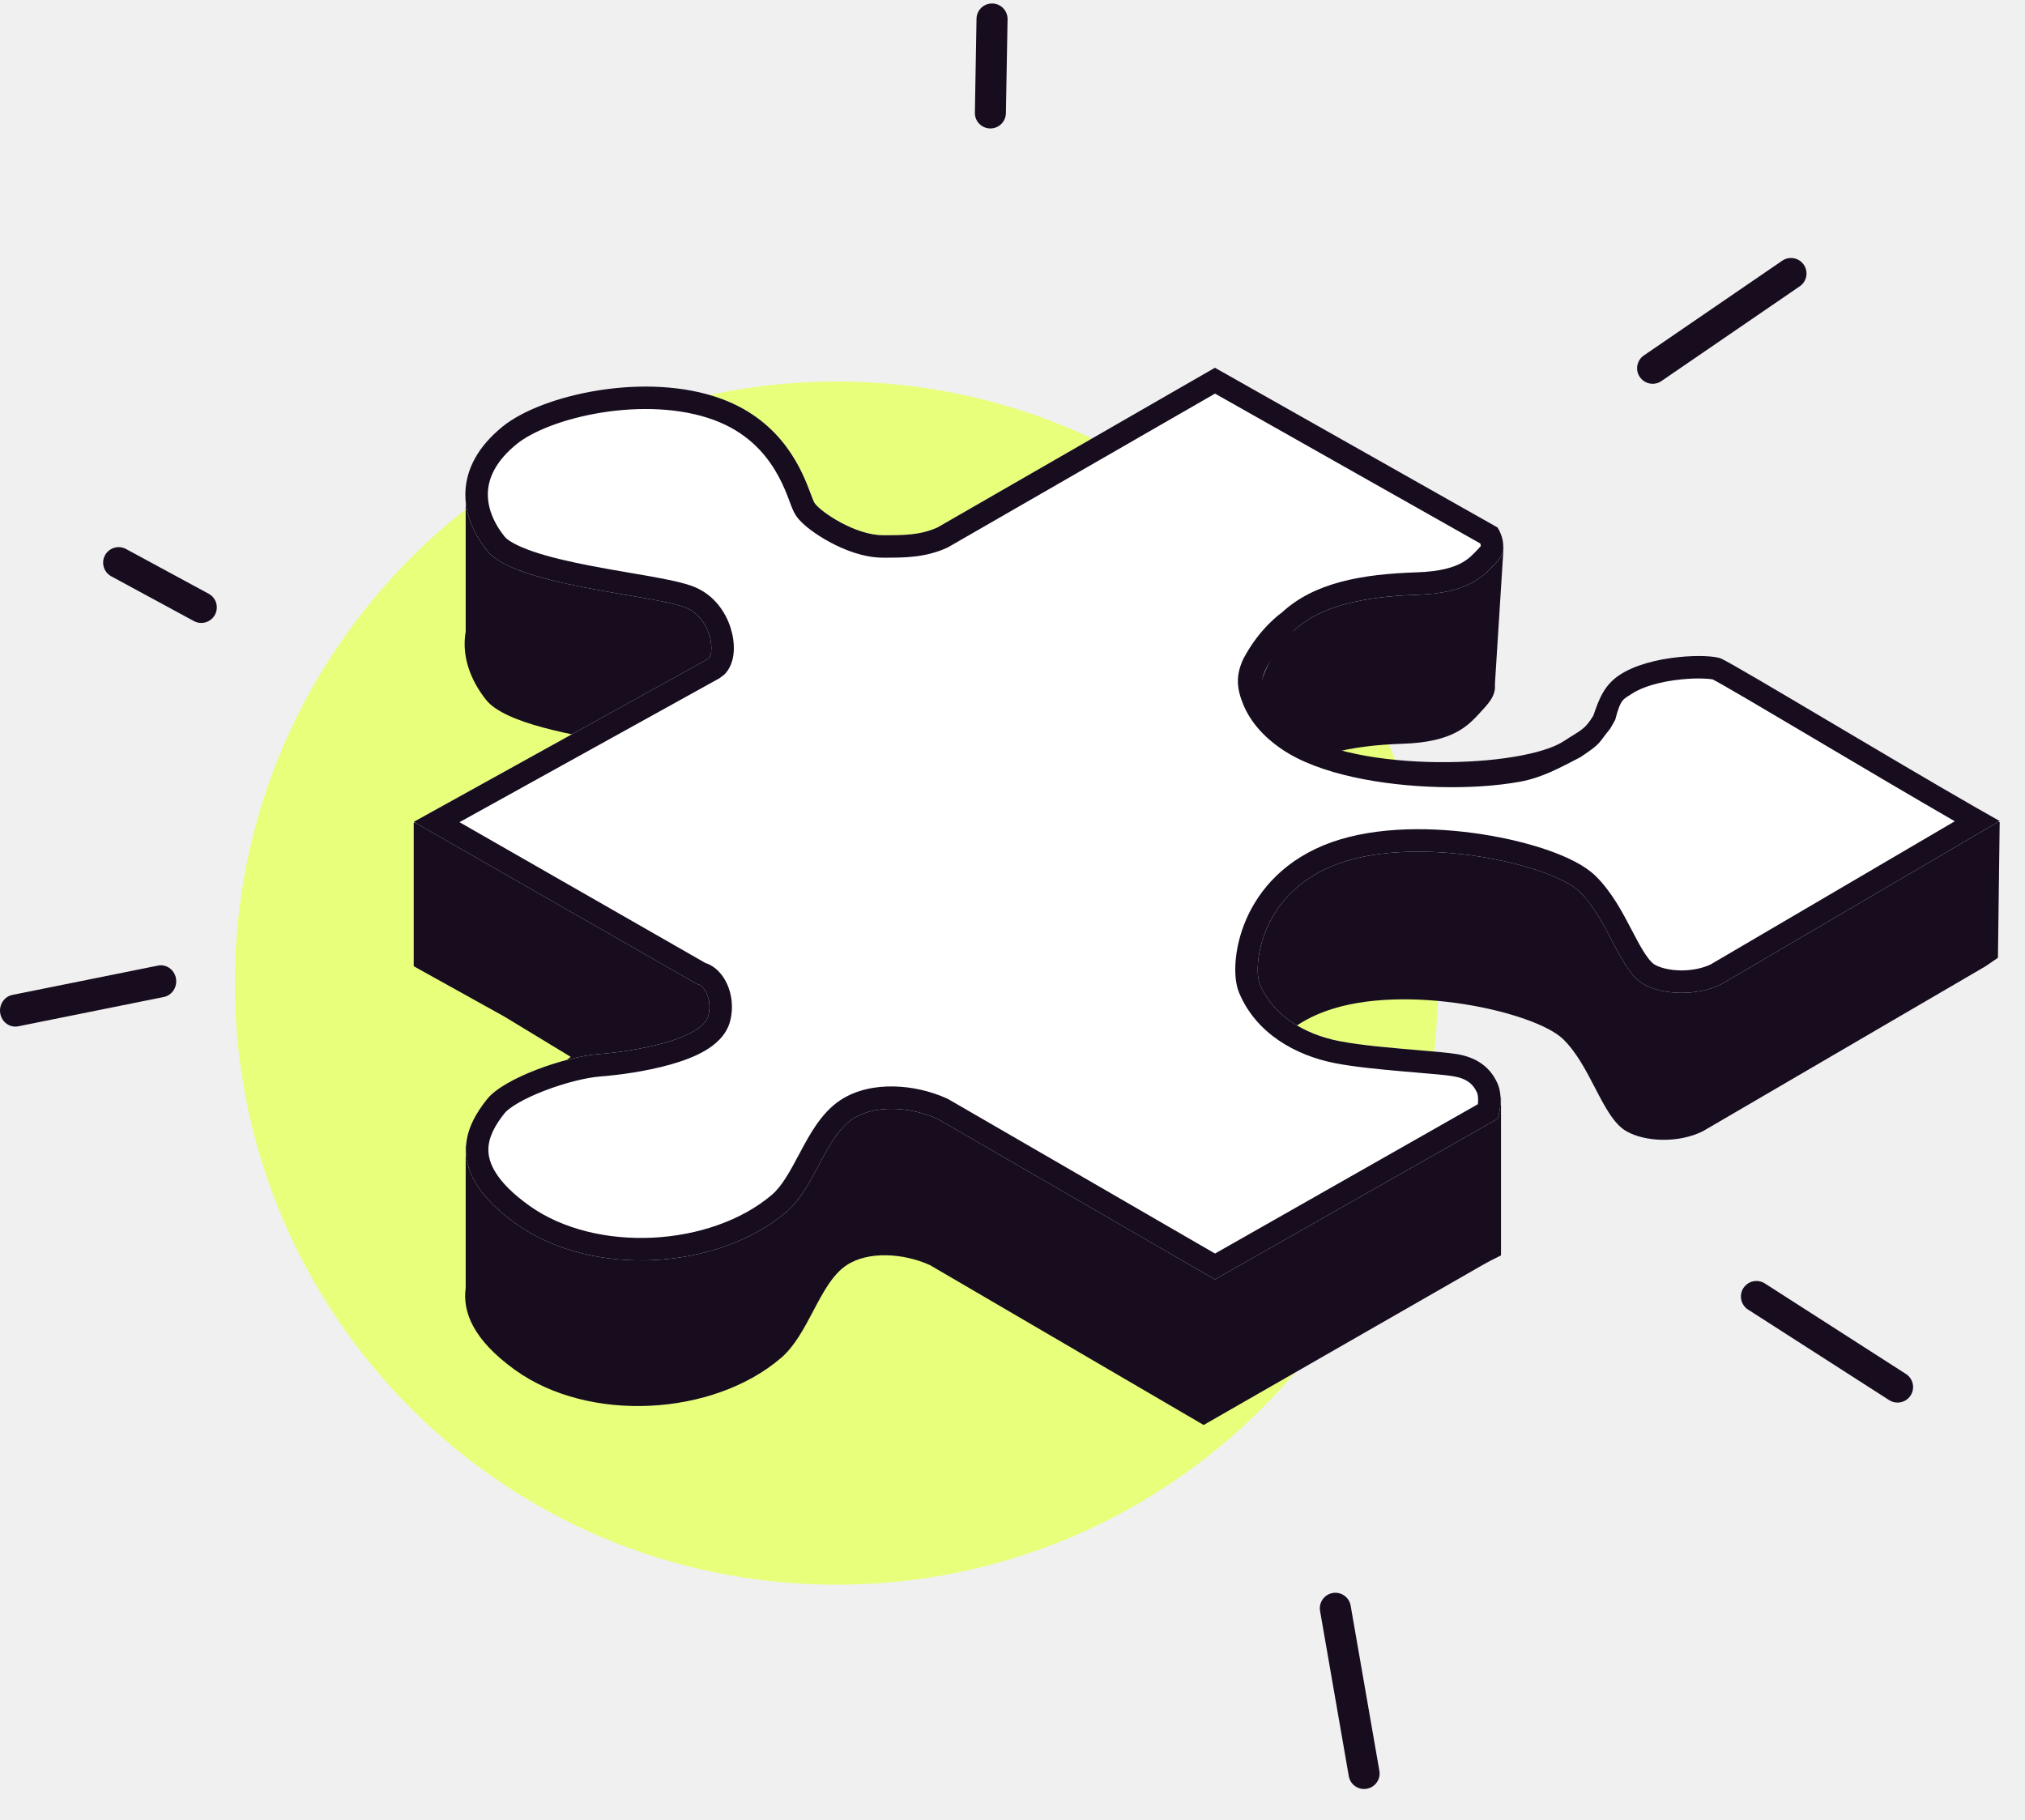
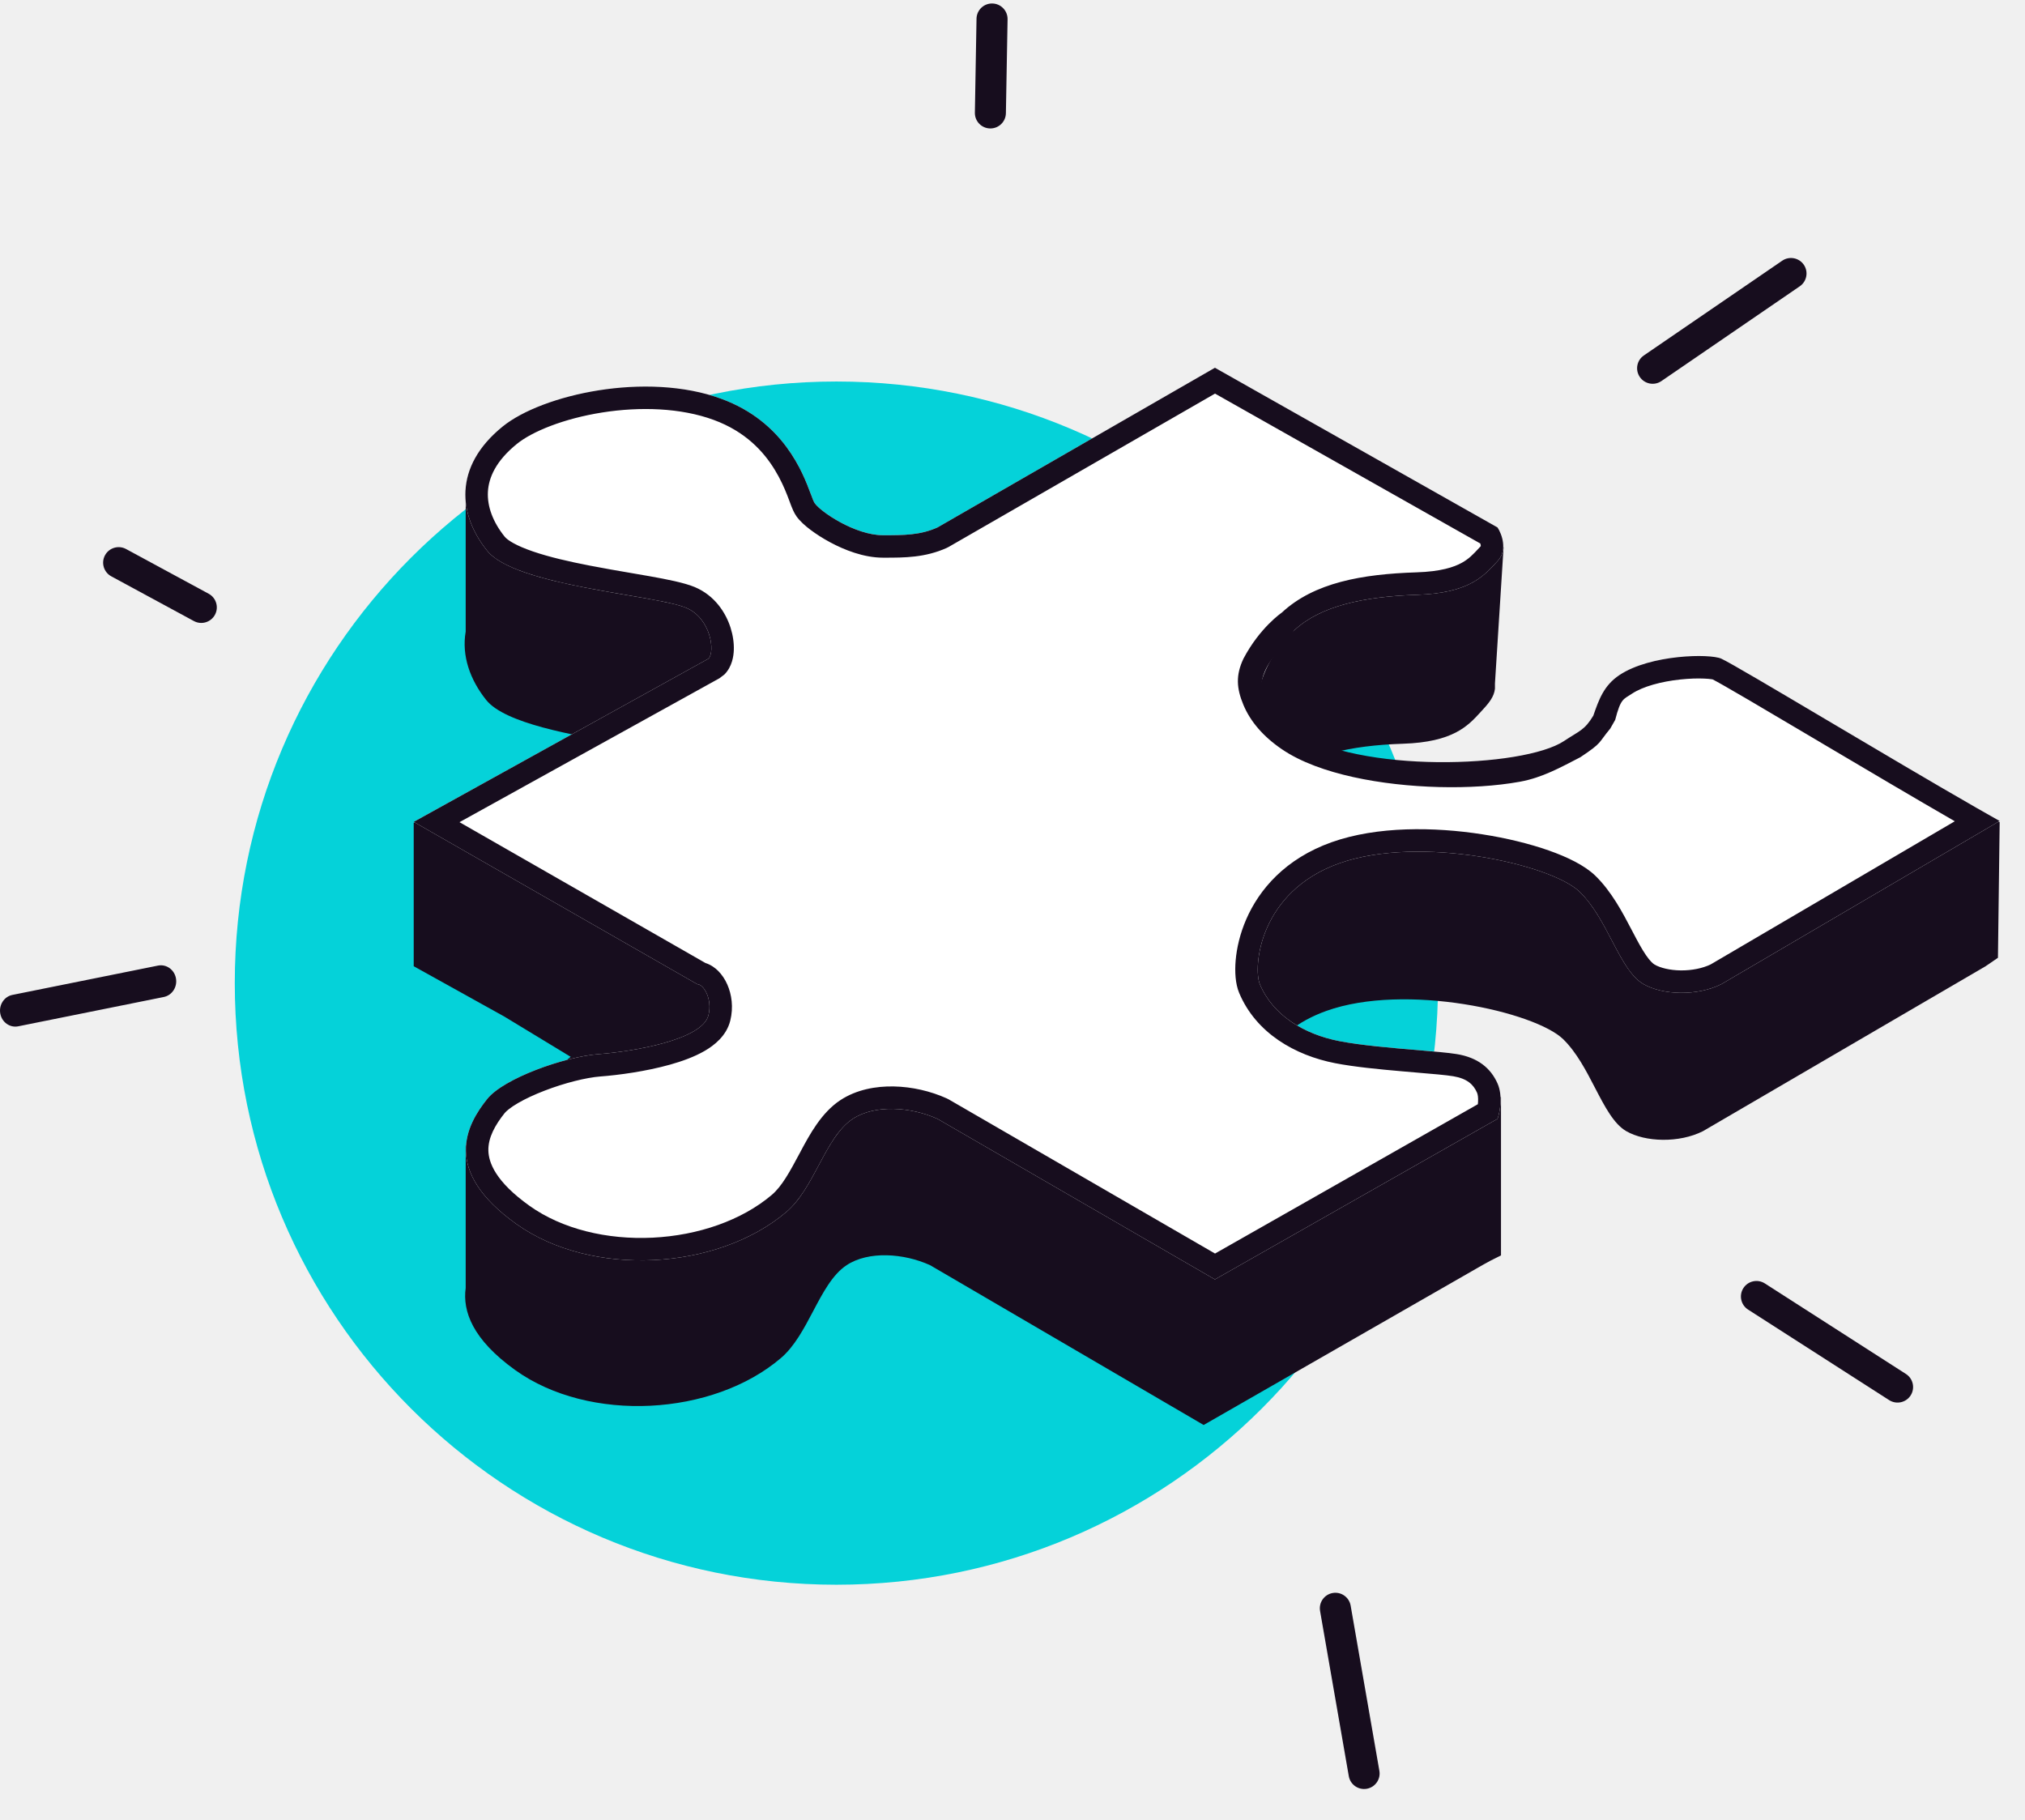
<svg xmlns="http://www.w3.org/2000/svg" width="69" height="62" viewBox="0 0 69 62" fill="none">
  <g id="Group 3">
-     <rect id="Rectangle 49" x="8" y="13" width="41" height="41" rx="20.5" fill="#E8FF7C" />
+     <rect id="Rectangle 49" x="8" y="13" width="41" height="41" rx="20.5" fill="#05d2d9" />
    <g id="Group 2">
      <path id="Union" d="M50.507 43.112C50.507 43.112 50.733 42.985 50.791 42.956L51.145 42.779V37.384L43.113 36.002C43.532 35.386 44.191 34.806 45.194 34.447C47.894 33.481 52.307 34.477 53.266 35.413C53.722 35.86 54.047 36.485 54.349 37.069C54.682 37.71 54.989 38.3 55.414 38.545C56.065 38.92 57.214 38.955 58.027 38.545L67.657 32.925L68.078 32.637L68.137 28.009L59.015 28.036C58.503 27.756 58.149 27.566 58.027 27.509C57.655 27.336 55.702 27.362 54.646 28.036H42.672C42.896 27.42 43.322 26.884 43.684 26.543C44.555 25.724 46.007 25.402 47.807 25.343C49.51 25.288 50.018 24.735 50.436 24.279L50.437 24.278C50.46 24.252 50.484 24.227 50.507 24.201C50.751 23.939 50.909 23.734 50.939 23.469V23.292L51.233 18.646H42.769L41.013 17.644L38.969 18.832L36.919 18.932L28.992 21.772L27.047 21.021C26.631 20.22 25.879 19.234 24.434 18.698C23.165 18.228 21.651 18.194 20.29 18.414L15.868 16.707V21.522C15.724 22.354 16.024 23.172 16.565 23.85C17.204 24.651 19.496 25.047 21.262 25.353C22.108 25.5 22.834 25.625 23.199 25.765L23.447 25.899L14.097 28.036V32.925L17.18 34.637L19.444 36.011L15.868 39.043V43.888C15.76 44.68 16.097 45.638 17.553 46.684C20.079 48.498 24.299 48.252 26.611 46.274C27.074 45.878 27.394 45.272 27.706 44.681C28.041 44.046 28.366 43.43 28.847 43.112C29.59 42.62 30.793 42.702 31.693 43.112L41.013 48.557L50.507 43.112Z" fill="#170D1E" />
      <path id="Vector 1" d="M51.027 17.973L41.397 12.531L31.944 17.973C31.355 18.238 30.795 18.238 30.088 18.238C29.138 18.238 27.968 17.444 27.762 17.149C27.556 16.855 27.143 14.531 24.581 13.59C22.019 12.648 18.47 13.447 17.131 14.531C15.423 15.914 15.629 17.561 16.601 18.768C17.572 19.974 22.314 20.268 23.374 20.709C24.222 21.062 24.375 22.21 24.14 22.445L14.097 28.005L23.757 33.536C23.973 33.536 24.28 34.036 24.14 34.595C23.928 35.442 21.558 35.831 20.4 35.919C19.241 36.007 17.166 36.742 16.601 37.449C15.894 38.331 15.04 39.89 17.602 41.714C20.164 43.538 24.445 43.29 26.79 41.302C27.762 40.479 28.115 38.743 29.058 38.125C29.812 37.631 31.031 37.713 31.944 38.125L41.397 43.597L51.027 38.125C51.106 37.9 51.215 37.343 51.027 36.919C50.791 36.389 50.35 36.036 49.643 35.919C48.936 35.801 46.845 35.713 45.638 35.477C44.43 35.242 43.37 34.595 42.928 33.536C42.693 32.971 42.899 30.388 45.638 29.417C48.377 28.446 52.853 29.447 53.825 30.388C54.797 31.329 55.179 33.065 56.004 33.536C56.664 33.912 57.83 33.948 58.654 33.536L68.137 27.976C65.182 26.318 59.26 22.724 58.654 22.445C58.272 22.268 56.24 22.298 55.179 23.004C54.119 23.71 54.67 25.133 53.257 26.014C51.821 26.91 46.351 27.031 44.106 25.74C41.849 24.441 43.223 22.298 44.106 21.474C44.99 20.65 46.462 20.327 48.288 20.268C50.114 20.209 50.585 19.591 51.027 19.121C51.38 18.744 51.174 18.199 51.027 17.973Z" fill="white" />
      <path id="Vector 1 (Stroke)" fill-rule="evenodd" clip-rule="evenodd" d="M31.944 38.125L41.397 43.597L51.027 38.125C51.106 37.9 51.215 37.343 51.027 36.919C50.791 36.389 50.35 36.036 49.643 35.919C49.362 35.872 48.863 35.83 48.287 35.781C47.414 35.708 46.365 35.619 45.638 35.477C44.43 35.242 43.37 34.595 42.928 33.536C42.693 32.971 42.899 30.388 45.638 29.417C48.377 28.446 52.853 29.447 53.825 30.388C54.288 30.837 54.617 31.465 54.924 32.052C55.262 32.696 55.572 33.289 56.004 33.536C56.664 33.912 57.83 33.948 58.654 33.536L68.137 27.976C67.899 27.842 67.641 27.696 67.368 27.54C65.885 26.69 63.959 25.549 62.29 24.56C60.463 23.478 58.946 22.579 58.654 22.445C58.272 22.268 56.24 22.298 55.179 23.004C54.648 23.358 54.479 23.844 54.291 24.386C53.99 24.886 53.825 24.896 53.295 25.249C51.91 26.172 46.256 26.367 44.106 24.896C41.957 23.425 43.445 22.445 44.106 21.474C44.99 20.65 46.462 20.327 48.288 20.268C50.016 20.212 50.531 19.656 50.955 19.198C50.979 19.172 51.003 19.146 51.027 19.121C51.38 18.744 51.174 18.199 51.027 17.973L41.397 12.531L31.944 17.973C31.355 18.238 30.795 18.238 30.088 18.238C29.138 18.238 27.968 17.444 27.762 17.149C27.726 17.099 27.685 16.988 27.627 16.834C27.35 16.095 26.702 14.369 24.581 13.59C22.019 12.648 18.47 13.447 17.131 14.531C15.423 15.914 15.629 17.561 16.601 18.768C17.249 19.572 19.573 19.971 21.364 20.278C22.259 20.431 23.021 20.562 23.374 20.709C24.222 21.062 24.375 22.21 24.14 22.445L14.097 28.005L23.757 33.536C23.973 33.536 24.28 34.036 24.14 34.595C23.928 35.442 21.558 35.831 20.4 35.919C19.241 36.007 17.166 36.742 16.601 37.449C15.894 38.331 15.04 39.89 17.602 41.714C20.164 43.538 24.445 43.29 26.79 41.302C27.259 40.905 27.584 40.295 27.901 39.701C28.24 39.064 28.57 38.445 29.058 38.125C29.812 37.631 31.031 37.713 31.944 38.125ZM24.036 32.814C24.231 32.876 24.376 32.991 24.463 33.076C24.603 33.213 24.708 33.379 24.782 33.547C24.931 33.884 24.997 34.322 24.883 34.78C24.753 35.299 24.337 35.62 24.014 35.808C23.664 36.011 23.242 36.163 22.831 36.278C22.004 36.51 21.069 36.635 20.458 36.681C19.977 36.718 19.244 36.899 18.553 37.166C18.213 37.297 17.903 37.441 17.655 37.585C17.393 37.737 17.253 37.859 17.198 37.926C16.871 38.336 16.63 38.764 16.641 39.209C16.651 39.608 16.876 40.258 18.046 41.091C19.157 41.882 20.686 42.25 22.24 42.174C23.794 42.098 25.277 41.582 26.295 40.719C26.645 40.422 26.908 39.934 27.259 39.277C27.266 39.264 27.273 39.251 27.28 39.237C27.581 38.674 27.986 37.913 28.638 37.486C29.184 37.128 29.845 37.008 30.456 37.021C31.075 37.033 31.71 37.18 32.259 37.428L32.328 37.463L41.401 42.715L50.356 37.627C50.359 37.602 50.361 37.576 50.363 37.549C50.373 37.395 50.353 37.287 50.327 37.23C50.206 36.956 49.994 36.753 49.517 36.673C49.27 36.632 48.816 36.594 48.247 36.546C48.093 36.533 47.931 36.519 47.762 36.504C47.005 36.438 46.141 36.355 45.491 36.228C44.133 35.963 42.796 35.206 42.222 33.83C42.093 33.522 42.071 33.109 42.104 32.725C42.14 32.31 42.248 31.823 42.465 31.324C42.906 30.311 43.794 29.259 45.382 28.696C46.923 28.15 48.872 28.174 50.512 28.43C51.343 28.559 52.126 28.753 52.775 28.981C53.396 29.2 53.99 29.483 54.358 29.839C54.913 30.377 55.295 31.109 55.589 31.671C55.609 31.709 55.629 31.747 55.648 31.783C55.81 32.093 55.946 32.345 56.084 32.546C56.224 32.75 56.324 32.837 56.384 32.872C56.569 32.977 56.887 33.063 57.275 33.067C57.646 33.07 58.011 32.997 58.291 32.862L66.608 27.985C65.248 27.201 63.597 26.224 62.124 25.352L61.901 25.219C61.024 24.7 60.22 24.224 59.589 23.854C58.928 23.467 58.501 23.223 58.359 23.152C58.351 23.15 58.338 23.148 58.321 23.145C58.262 23.136 58.177 23.127 58.067 23.123C57.847 23.113 57.562 23.121 57.252 23.154C56.607 23.223 55.981 23.39 55.604 23.64C55.314 23.834 55.226 23.794 55.036 24.531L54.867 24.828C54.443 25.336 54.613 25.294 53.85 25.802C53.174 26.15 52.555 26.499 51.788 26.638C50.975 26.785 50.012 26.844 49.034 26.819C48.055 26.794 47.037 26.684 46.114 26.48C45.203 26.279 44.327 25.974 43.674 25.527C43.04 25.094 42.607 24.587 42.369 24.021C42.131 23.453 42.104 23.004 42.369 22.445C42.928 21.383 43.674 20.877 43.674 20.877C44.777 19.849 46.414 19.563 48.264 19.503C49.093 19.477 49.54 19.326 49.807 19.179C50.052 19.044 50.192 18.894 50.395 18.676C50.415 18.655 50.435 18.633 50.456 18.61C50.456 18.604 50.456 18.595 50.455 18.583C50.453 18.564 50.448 18.544 50.442 18.521L41.401 13.412L32.326 18.636L32.258 18.671C31.518 19.003 30.813 19.003 30.146 19.003C30.127 19.003 30.108 19.003 30.088 19.003C29.428 19.003 28.765 18.737 28.283 18.477C28.031 18.342 27.803 18.194 27.617 18.054C27.451 17.929 27.258 17.765 27.135 17.588C27.049 17.465 26.989 17.309 26.96 17.236C26.959 17.232 26.958 17.229 26.956 17.225C26.938 17.176 26.922 17.134 26.906 17.091C26.882 17.028 26.859 16.965 26.826 16.881C26.727 16.629 26.594 16.326 26.401 16.011C26.021 15.388 25.402 14.706 24.317 14.308C23.196 13.896 21.809 13.852 20.517 14.056C19.21 14.263 18.136 14.702 17.613 15.126C16.893 15.708 16.652 16.277 16.625 16.758C16.598 17.257 16.796 17.79 17.197 18.288C17.292 18.406 17.582 18.594 18.168 18.794C18.715 18.981 19.39 19.137 20.1 19.274C20.573 19.366 21.039 19.446 21.482 19.522C21.707 19.561 21.927 19.599 22.14 19.636C22.721 19.74 23.309 19.854 23.669 20.003C24.361 20.292 24.733 20.887 24.893 21.389C24.974 21.644 25.013 21.909 25.004 22.153C24.997 22.348 24.952 22.715 24.681 22.986L24.511 23.114L15.657 28.016L24.036 32.814Z" fill="#170D1E" />
      <path id="Vector 3 (Stroke)" fill-rule="evenodd" clip-rule="evenodd" d="M5.995 33.335C6.05 33.63 5.864 33.916 5.581 33.973L0.621 34.972C0.338 35.029 0.064 34.835 0.01 34.54C-0.045 34.245 0.14 33.959 0.423 33.902L5.383 32.903C5.666 32.846 5.94 33.039 5.995 33.335Z" fill="#170D1E" />
      <path id="Vector 4 (Stroke)" fill-rule="evenodd" clip-rule="evenodd" d="M7.324 20.949C7.185 21.206 6.864 21.302 6.607 21.163L3.791 19.638C3.535 19.499 3.439 19.178 3.578 18.921C3.717 18.665 4.038 18.569 4.295 18.708L7.11 20.232C7.367 20.371 7.463 20.692 7.324 20.949Z" fill="#170D1E" />
      <path id="Vector 5 (Stroke)" fill-rule="evenodd" clip-rule="evenodd" d="M33.737 4.377C33.445 4.372 33.212 4.131 33.218 3.839L33.274 0.638C33.279 0.346 33.52 0.113 33.812 0.119C34.104 0.124 34.337 0.365 34.332 0.657L34.275 3.858C34.27 4.15 34.029 4.382 33.737 4.377Z" fill="#170D1E" />
      <path id="Vector 6 (Stroke)" fill-rule="evenodd" clip-rule="evenodd" d="M55.876 12.847C55.71 12.606 55.772 12.277 56.013 12.112L60.727 8.884C60.968 8.719 61.297 8.78 61.463 9.021C61.628 9.262 61.566 9.591 61.325 9.756L56.611 12.985C56.37 13.15 56.041 13.088 55.876 12.847Z" fill="#170D1E" />
      <path id="Vector 7 (Stroke)" fill-rule="evenodd" clip-rule="evenodd" d="M59.404 43.893C59.562 43.647 59.889 43.576 60.135 43.733L64.944 46.819C65.189 46.977 65.261 47.304 65.103 47.55C64.945 47.796 64.618 47.867 64.372 47.71L59.563 44.624C59.318 44.466 59.246 44.139 59.404 43.893Z" fill="#170D1E" />
      <path id="Vector 8 (Stroke)" fill-rule="evenodd" clip-rule="evenodd" d="M45.411 54.282C45.698 54.232 45.972 54.425 46.022 54.712L47.001 60.342C47.051 60.63 46.858 60.903 46.571 60.953C46.283 61.003 46.009 60.811 45.959 60.523L44.98 54.894C44.93 54.606 45.123 54.332 45.411 54.282Z" fill="#170D1E" />
    </g>
  </g>
</svg>
